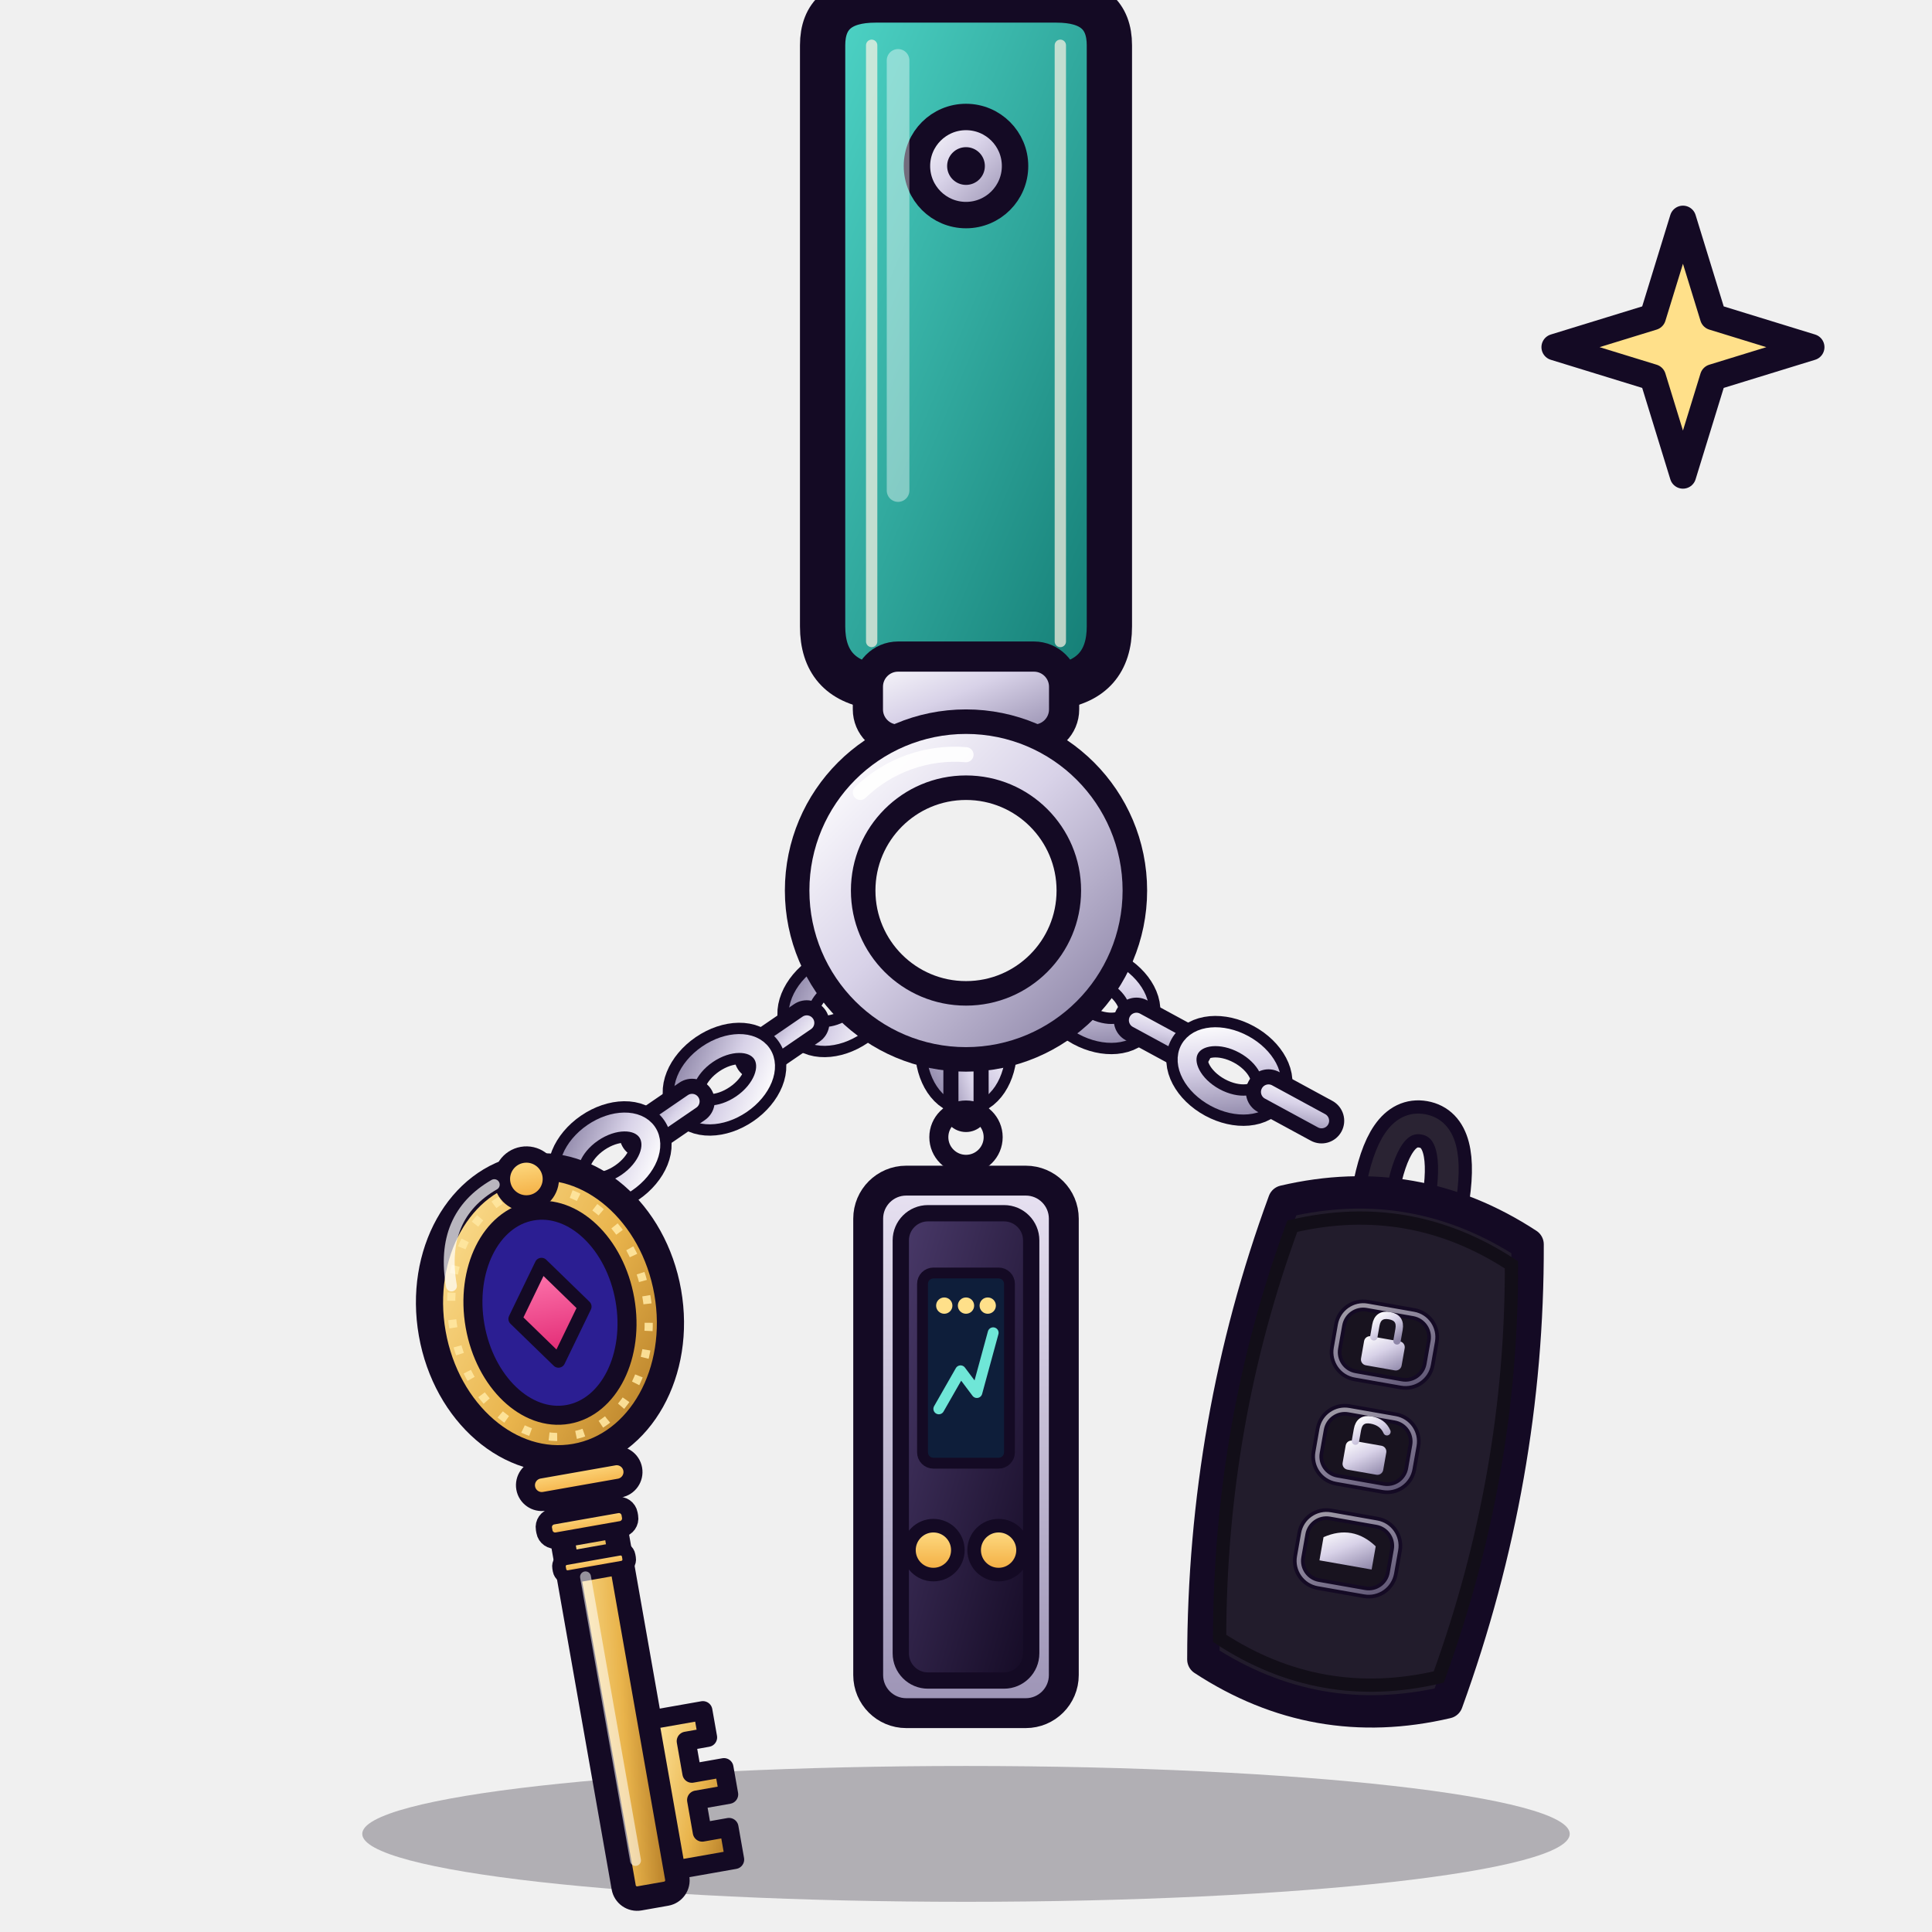
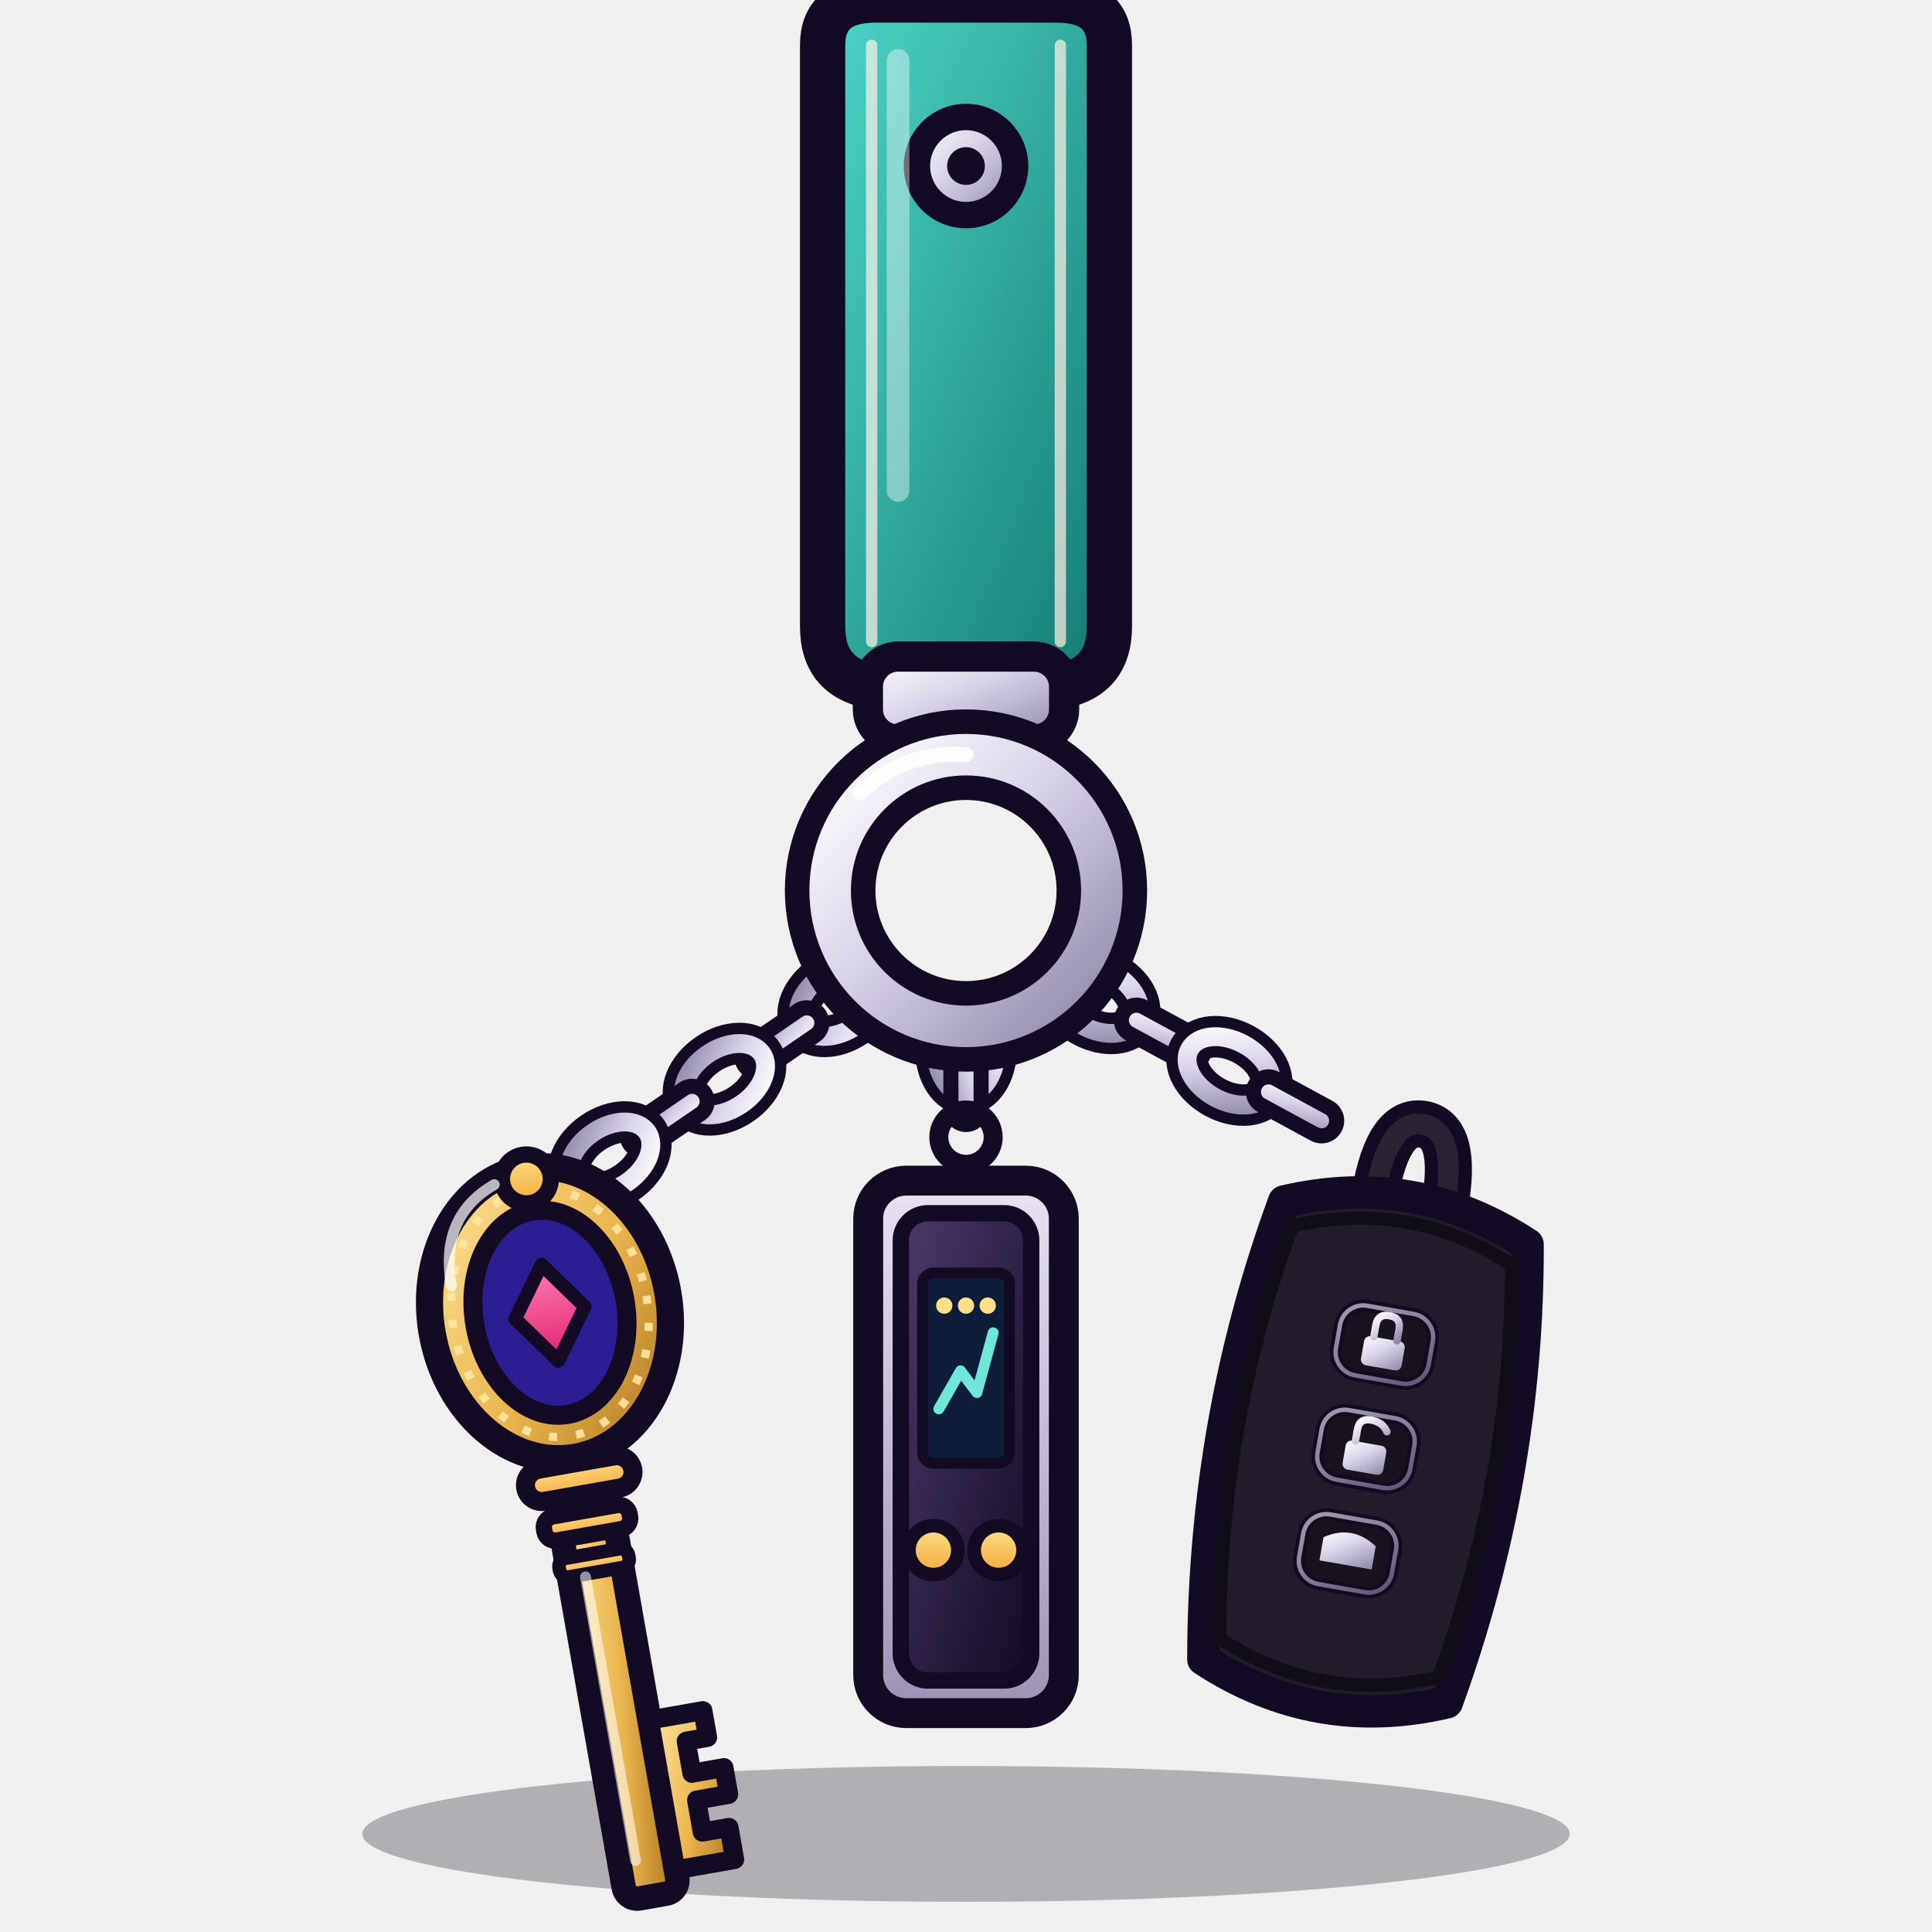
<svg xmlns="http://www.w3.org/2000/svg" viewBox="0 0 512 512" width="512" height="512">
  <defs>
    <linearGradient id="gold" x1="0" y1="0" x2="0" y2="1">
      <stop offset="0" stop-color="#FFE08A" />
      <stop offset="1" stop-color="#F2A93B" />
    </linearGradient>
    <linearGradient id="goldD" x1="0" y1="0" x2="0" y2="1">
      <stop offset="0" stop-color="#E0A43A" />
      <stop offset="1" stop-color="#B87420" />
    </linearGradient>
    <linearGradient id="pink" x1="0" y1="0" x2="0" y2="1">
      <stop offset="0" stop-color="#FF7AB0" />
      <stop offset="1" stop-color="#E02470" />
    </linearGradient>
    <linearGradient id="pinkD" x1="0" y1="0" x2="0" y2="1">
      <stop offset="0" stop-color="#C21C60" />
      <stop offset="1" stop-color="#8E1046" />
    </linearGradient>
    <linearGradient id="purp" x1="0" y1="0" x2="1" y2="1">
      <stop offset="0" stop-color="#A452C2" />
      <stop offset="1" stop-color="#5E2478" />
    </linearGradient>
    <linearGradient id="purpD" x1="0" y1="0" x2="0" y2="1">
      <stop offset="0" stop-color="#5A2370" />
      <stop offset="1" stop-color="#3A1450" />
    </linearGradient>
    <linearGradient id="teal" x1="0" y1="0" x2="0" y2="1">
      <stop offset="0" stop-color="#6FE6D7" />
      <stop offset="1" stop-color="#22A99C" />
    </linearGradient>
    <linearGradient id="tealD" x1="0" y1="0" x2="0" y2="1">
      <stop offset="0" stop-color="#1E9C90" />
      <stop offset="1" stop-color="#11695F" />
    </linearGradient>
    <linearGradient id="sun" x1="0" y1="0" x2="0" y2="1">
      <stop offset="0" stop-color="#FFC56B" />
      <stop offset="0.5" stop-color="#FF7A45" />
      <stop offset="1" stop-color="#FF3E8A" />
    </linearGradient>
    <linearGradient id="sunH" x1="0" y1="0" x2="1" y2="0">
      <stop offset="0" stop-color="#FFC56B" />
      <stop offset="0.55" stop-color="#FF7A45" />
      <stop offset="1" stop-color="#FF3E8A" />
    </linearGradient>
    <linearGradient id="cream" x1="0" y1="0" x2="0" y2="1">
      <stop offset="0" stop-color="#FFF8EE" />
      <stop offset="1" stop-color="#EBD3B8" />
    </linearGradient>
    <linearGradient id="red" x1="0" y1="0" x2="1" y2="1">
      <stop offset="0" stop-color="#FF6A5A" />
      <stop offset="1" stop-color="#C81E3A" />
    </linearGradient>
    <linearGradient id="green" x1="0" y1="0" x2="0" y2="1">
      <stop offset="0" stop-color="#7FE08A" />
      <stop offset="1" stop-color="#2E9E4F" />
    </linearGradient>
    <linearGradient id="steel" x1="0" y1="0" x2="0" y2="1">
      <stop offset="0" stop-color="#E8E2F2" />
      <stop offset="1" stop-color="#9C93B5" />
    </linearGradient>
    <linearGradient id="dark" x1="0" y1="0" x2="0" y2="1">
      <stop offset="0" stop-color="#3A2A5C" />
      <stop offset="1" stop-color="#1E1238" />
    </linearGradient>
    <linearGradient id="wood" x1="0" y1="0" x2="0" y2="1">
      <stop offset="0" stop-color="#C77A4A" />
      <stop offset="1" stop-color="#8A4A2A" />
    </linearGradient>
    <linearGradient id="sky" x1="0" y1="0" x2="0" y2="1">
      <stop offset="0" stop-color="#9EF2EA" />
      <stop offset="1" stop-color="#3BB8D0" />
    </linearGradient>
  </defs>
  <defs>
    <linearGradient id="safe" x1="0" y1="0" x2="1" y2="1">
      <stop offset="0" stop-color="#7B52DD" />
      <stop offset="1" stop-color="#3A1E8C" />
    </linearGradient>
    <linearGradient id="safeSide" x1="0" y1="0" x2="0" y2="1">
      <stop offset="0" stop-color="#3A1E8C" />
      <stop offset="1" stop-color="#22105E" />
    </linearGradient>
    <linearGradient id="brass" x1="0" y1="0" x2="1" y2="1">
      <stop offset="0" stop-color="#FFE7A0" />
      <stop offset=".55" stop-color="#E9B44C" />
      <stop offset="1" stop-color="#A8701E" />
    </linearGradient>
    <linearGradient id="leatherPink" x1="0" y1="0" x2="1" y2="1">
      <stop offset="0" stop-color="#FF6FA6" />
      <stop offset="1" stop-color="#B0175A" />
    </linearGradient>
    <linearGradient id="leatherTeal" x1="0" y1="0" x2="1" y2="1">
      <stop offset="0" stop-color="#4FD6C8" />
      <stop offset="1" stop-color="#127A72" />
    </linearGradient>
    <linearGradient id="black" x1="0" y1="0" x2="1" y2="1">
      <stop offset="0" stop-color="#4A3A6A" />
      <stop offset="1" stop-color="#140A24" />
    </linearGradient>
    <linearGradient id="vcText" x1="0" y1="0" x2="1" y2="1">
      <stop offset="0" stop-color="#FFC56B" />
      <stop offset=".5" stop-color="#FF7A45" />
      <stop offset="1" stop-color="#FF3E8A" />
    </linearGradient>
  </defs>
  <defs>
    <linearGradient id="silver" x1="0" y1="0" x2="1" y2="1">
      <stop offset="0" stop-color="#FFFFFF" />
      <stop offset=".45" stop-color="#D8D2E8" />
      <stop offset="1" stop-color="#8E86A8" />
    </linearGradient>
  </defs>
  <ellipse cx="256" cy="486" rx="160" ry="18" fill="#0E0818" opacity=".28" />
  <ellipse cx="222.4" cy="265.2" rx="12" ry="8" transform="rotate(145.6 222.4 265.2)" fill="none" stroke="#140A24" stroke-width="11" />
  <ellipse cx="222.4" cy="265.2" rx="12" ry="8" transform="rotate(145.6 222.4 265.2)" fill="none" stroke="url(#silver)" stroke-width="5" />
  <rect x="195.2" y="271.6" width="24" height="8" rx="4" transform="rotate(145.6 207.2 275.6)" fill="url(#silver)" stroke="#140A24" stroke-width="4" />
  <ellipse cx="192.0" cy="286.0" rx="12" ry="8" transform="rotate(145.6 192.0 286.0)" fill="none" stroke="#140A24" stroke-width="11" />
  <ellipse cx="192.0" cy="286.0" rx="12" ry="8" transform="rotate(145.6 192.0 286.0)" fill="none" stroke="url(#silver)" stroke-width="5" />
  <rect x="164.8" y="292.4" width="24" height="8" rx="4" transform="rotate(145.6 176.8 296.4)" fill="url(#silver)" stroke="#140A24" stroke-width="4" />
  <ellipse cx="161.6" cy="306.8" rx="12" ry="8" transform="rotate(145.6 161.6 306.8)" fill="none" stroke="#140A24" stroke-width="11" />
  <ellipse cx="161.6" cy="306.8" rx="12" ry="8" transform="rotate(145.6 161.6 306.8)" fill="none" stroke="url(#silver)" stroke-width="5" />
  <ellipse cx="256.0" cy="278.0" rx="12" ry="8" transform="rotate(90.0 256.0 278.0)" fill="none" stroke="#140A24" stroke-width="11" />
  <ellipse cx="256.0" cy="278.0" rx="12" ry="8" transform="rotate(90.0 256.0 278.0)" fill="none" stroke="url(#silver)" stroke-width="5" />
  <rect x="244.0" y="282.0" width="24" height="8" rx="4" transform="rotate(90.0 256.0 286.0)" fill="url(#silver)" stroke="#140A24" stroke-width="4" />
  <ellipse cx="290.8" cy="264.8" rx="12" ry="8" transform="rotate(28.5 290.8 264.8)" fill="none" stroke="#140A24" stroke-width="11" />
  <ellipse cx="290.8" cy="264.8" rx="12" ry="8" transform="rotate(28.5 290.8 264.8)" fill="none" stroke="url(#silver)" stroke-width="5" />
  <rect x="296.2" y="270.2" width="24" height="8" rx="4" transform="rotate(28.5 308.2 274.2)" fill="url(#silver)" stroke="#140A24" stroke-width="4" />
  <ellipse cx="325.8" cy="283.8" rx="12" ry="8" transform="rotate(28.5 325.8 283.8)" fill="none" stroke="#140A24" stroke-width="11" />
  <ellipse cx="325.8" cy="283.8" rx="12" ry="8" transform="rotate(28.5 325.8 283.8)" fill="none" stroke="url(#silver)" stroke-width="5" />
  <rect x="331.2" y="289.2" width="24" height="8" rx="4" transform="rotate(28.5 343.2 293.2)" fill="url(#silver)" stroke="#140A24" stroke-width="4" />
  <g transform="translate(150 372) rotate(-10) scale(0.72)">
    <rect x="-10" y="30" width="20" height="154" rx="5" fill="url(#brass)" stroke="#140A24" stroke-width="9" stroke-linejoin="round" stroke-linecap="round" />
    <path d="M10 120 L30 120 L30 130 L22 130 L22 142 L34 142 L34 152 L22 152 L22 164 L32 164 L32 176 L10 176 Z" fill="url(#brass)" stroke="#140A24" stroke-width="7" stroke-linejoin="round" stroke-linecap="round" />
    <rect x="-20" y="22" width="40" height="12" rx="6" fill="url(#gold)" stroke="#140A24" stroke-width="7" stroke-linejoin="round" stroke-linecap="round" />
    <rect x="-16" y="40" width="32" height="9" rx="4" fill="url(#gold)" stroke="#140A24" stroke-width="6" stroke-linejoin="round" stroke-linecap="round" />
    <rect x="-13" y="56" width="26" height="7" rx="3" fill="url(#gold)" stroke="#140A24" stroke-width="5" stroke-linejoin="round" stroke-linecap="round" />
    <ellipse cx="0" cy="-34" rx="44" ry="54" fill="url(#brass)" stroke="#140A24" stroke-width="10" />
    <ellipse cx="0" cy="-34" rx="28" ry="38" fill="#2B1E92" stroke="#140A24" stroke-width="7" />
    <ellipse cx="0" cy="-34" rx="36" ry="46" fill="none" stroke="#FFE7A0" stroke-width="3" stroke-dasharray="3 7" opacity=".9" />
    <path d="M0 -52 L13 -34 L0 -16 L-13 -34 Z" fill="url(#pink)" stroke="#140A24" stroke-width="5" stroke-linejoin="round" />
    <circle cx="0" cy="-84" r="9" fill="url(#gold)" stroke="#140A24" stroke-width="6" stroke-linejoin="round" stroke-linecap="round" />
    <path d="M-4 64 L-4 170" fill="none" stroke="#FFFFFF" stroke-width="4" stroke-linecap="round" stroke-linejoin="round" opacity="0.55" />
    <path d="M-34 -50 Q-34 -76 -12 -84" fill="none" stroke="#FFFFFF" stroke-width="4" stroke-linecap="round" stroke-linejoin="round" opacity="0.7" />
  </g>
  <g transform="translate(256 382) rotate(0) scale(0.72)">
    <rect x="-36" y="-96" width="72" height="196" rx="14" fill="url(#steel)" stroke="#140A24" stroke-width="11" stroke-linejoin="round" stroke-linecap="round" />
    <rect x="-24" y="-84" width="48" height="172" rx="10" fill="url(#black)" stroke="#140A24" stroke-width="6" stroke-linejoin="round" stroke-linecap="round" />
    <rect x="-16" y="-62" width="32" height="70" rx="4" fill="#0E1E3A" stroke="#140A24" stroke-width="4" stroke-linejoin="round" stroke-linecap="round" />
    <path d="M-10 -12 L-2 -26 L4 -18 L10 -40" fill="none" stroke="#6FE6D7" stroke-width="4" stroke-linecap="round" stroke-linejoin="round" opacity="1" />
    <circle cx="-8" cy="-50" r="3" fill="#FFE08A" stroke="#140A24" stroke-width="0" stroke-linejoin="round" stroke-linecap="round" />
    <circle cx="0" cy="-50" r="3" fill="#FFE08A" stroke="#140A24" stroke-width="0" stroke-linejoin="round" stroke-linecap="round" />
    <circle cx="8" cy="-50" r="3" fill="#FFE08A" stroke="#140A24" stroke-width="0" stroke-linejoin="round" stroke-linecap="round" />
    <circle cx="-12" cy="40" r="9" fill="url(#gold)" stroke="#140A24" stroke-width="5" stroke-linejoin="round" stroke-linecap="round" />
    <circle cx="12" cy="40" r="9" fill="url(#gold)" stroke="#140A24" stroke-width="5" stroke-linejoin="round" stroke-linecap="round" />
    <circle cx="0" cy="-112" r="10" fill="none" stroke="#140A24" stroke-width="7" stroke-linejoin="round" stroke-linecap="round" />
  </g>
  <g transform="translate(362 384) rotate(10) scale(0.78)">
    <path d="M-12 -86 Q-12 -112 0 -112 Q12 -112 12 -86" fill="none" stroke="#140A24" stroke-width="16" />
    <path d="M-12 -86 Q-12 -112 0 -112 Q12 -112 12 -86" fill="none" stroke="#2A2333" stroke-width="7" />
    <path d="M-42 -78 Q0 -96 42 -78 Q56 0 42 80 Q0 98 -42 80 Q-56 0 -42 -78 Z" fill="#221C2C" stroke="#140A24" stroke-width="11" stroke-linejoin="round" />
    <path d="M-42 -78 Q0 -96 42 -78 Q56 0 42 80 Q0 98 -42 80 Q-56 0 -42 -78 Z" transform="scale(.9)" fill="none" stroke="#120E18" stroke-width="5" />
    <rect x="-16" y="-48" width="32" height="24" rx="8" fill="#18131F" stroke="#140A24" stroke-width="4" stroke-linejoin="round" stroke-linecap="round" />
    <rect x="-16" y="-48" width="32" height="24" rx="8" fill="none" stroke-linejoin="round" stroke-linecap="round" stroke="url(#silver)" stroke-width="1.5" opacity=".6" />
    <rect x="-16" y="-12" width="32" height="24" rx="8" fill="#18131F" stroke="#140A24" stroke-width="4" stroke-linejoin="round" stroke-linecap="round" />
    <rect x="-16" y="-12" width="32" height="24" rx="8" fill="none" stroke-linejoin="round" stroke-linecap="round" stroke="url(#silver)" stroke-width="1.5" opacity=".6" />
    <rect x="-16" y="24" width="32" height="24" rx="8" fill="#18131F" stroke="#140A24" stroke-width="4" stroke-linejoin="round" stroke-linecap="round" />
    <rect x="-16" y="24" width="32" height="24" rx="8" fill="none" stroke-linejoin="round" stroke-linecap="round" stroke="url(#silver)" stroke-width="1.5" opacity=".6" />
    <rect x="-7" y="-38" width="14" height="10" rx="2" fill="url(#silver)" stroke="#140A24" stroke-width="0" stroke-linejoin="round" stroke-linecap="round" />
    <path d="M-4 -38 L-4 -42 Q-4 -46 0 -46 Q4 -46 4 -42 L4 -38" fill="none" stroke-linejoin="round" stroke-linecap="round" stroke="url(#silver)" stroke-width="2.5" />
    <rect x="-7" y="-2" width="14" height="10" rx="2" fill="url(#silver)" stroke="#140A24" stroke-width="0" stroke-linejoin="round" stroke-linecap="round" />
    <path d="M-4 -2 L-4 -6 Q-4 -10 0 -10 Q4 -10 6 -7" fill="none" stroke-linejoin="round" stroke-linecap="round" stroke="url(#silver)" stroke-width="2.5" />
    <path d="M-9 40 L-9 32 Q0 26 9 32 L9 40 Z" fill="url(#silver)" stroke="#140A24" stroke-width="0" stroke-linejoin="round" stroke-linecap="round" />
  </g>
  <path d="M218 12 Q218 0 232 0 L280 0 Q294 0 294 12 L294 166 Q294 180 280 182 L232 182 Q218 180 218 166 Z" fill="url(#leatherTeal)" stroke="#140A24" stroke-width="12" stroke-linejoin="round" stroke-linecap="round" />
  <path d="M231 12 L231 170 M281 12 L281 170" fill="none" stroke="#FFF4E6" stroke-width="3" stroke-linecap="round" stroke-linejoin="round" opacity="0.7" />
  <circle cx="256" cy="44" r="13" fill="url(#silver)" stroke="#140A24" stroke-width="7" stroke-linejoin="round" stroke-linecap="round" />
  <circle cx="256" cy="44" r="5" fill="#140A24" stroke="#140A24" stroke-width="0" stroke-linejoin="round" stroke-linecap="round" />
  <rect x="230" y="174" width="52" height="22" rx="8" fill="url(#silver)" stroke="#140A24" stroke-width="8" stroke-linejoin="round" stroke-linecap="round" />
  <circle cx="256" cy="236" r="36" fill="none" stroke="#140A24" stroke-width="24" />
  <circle cx="256" cy="236" r="36" fill="none" stroke="url(#silver)" stroke-width="11" />
  <path d="M228 210 A36 36 0 0 1 256 200" fill="none" stroke="#FFFFFF" stroke-width="4" stroke-linecap="round" stroke-linejoin="round" opacity="0.9" />
  <path d="M238 16 L238 130" fill="none" stroke="#FFFFFF" stroke-width="6" stroke-linecap="round" stroke-linejoin="round" opacity="0.4" />
-   <path d="M446 58 L454 84 L480 92 L454 100 L446 126 L438 100 L412 92 L438 84 Z" fill="#FFE08A" stroke="#140A24" stroke-width="7" stroke-linejoin="round" stroke-linecap="round" />
</svg>
